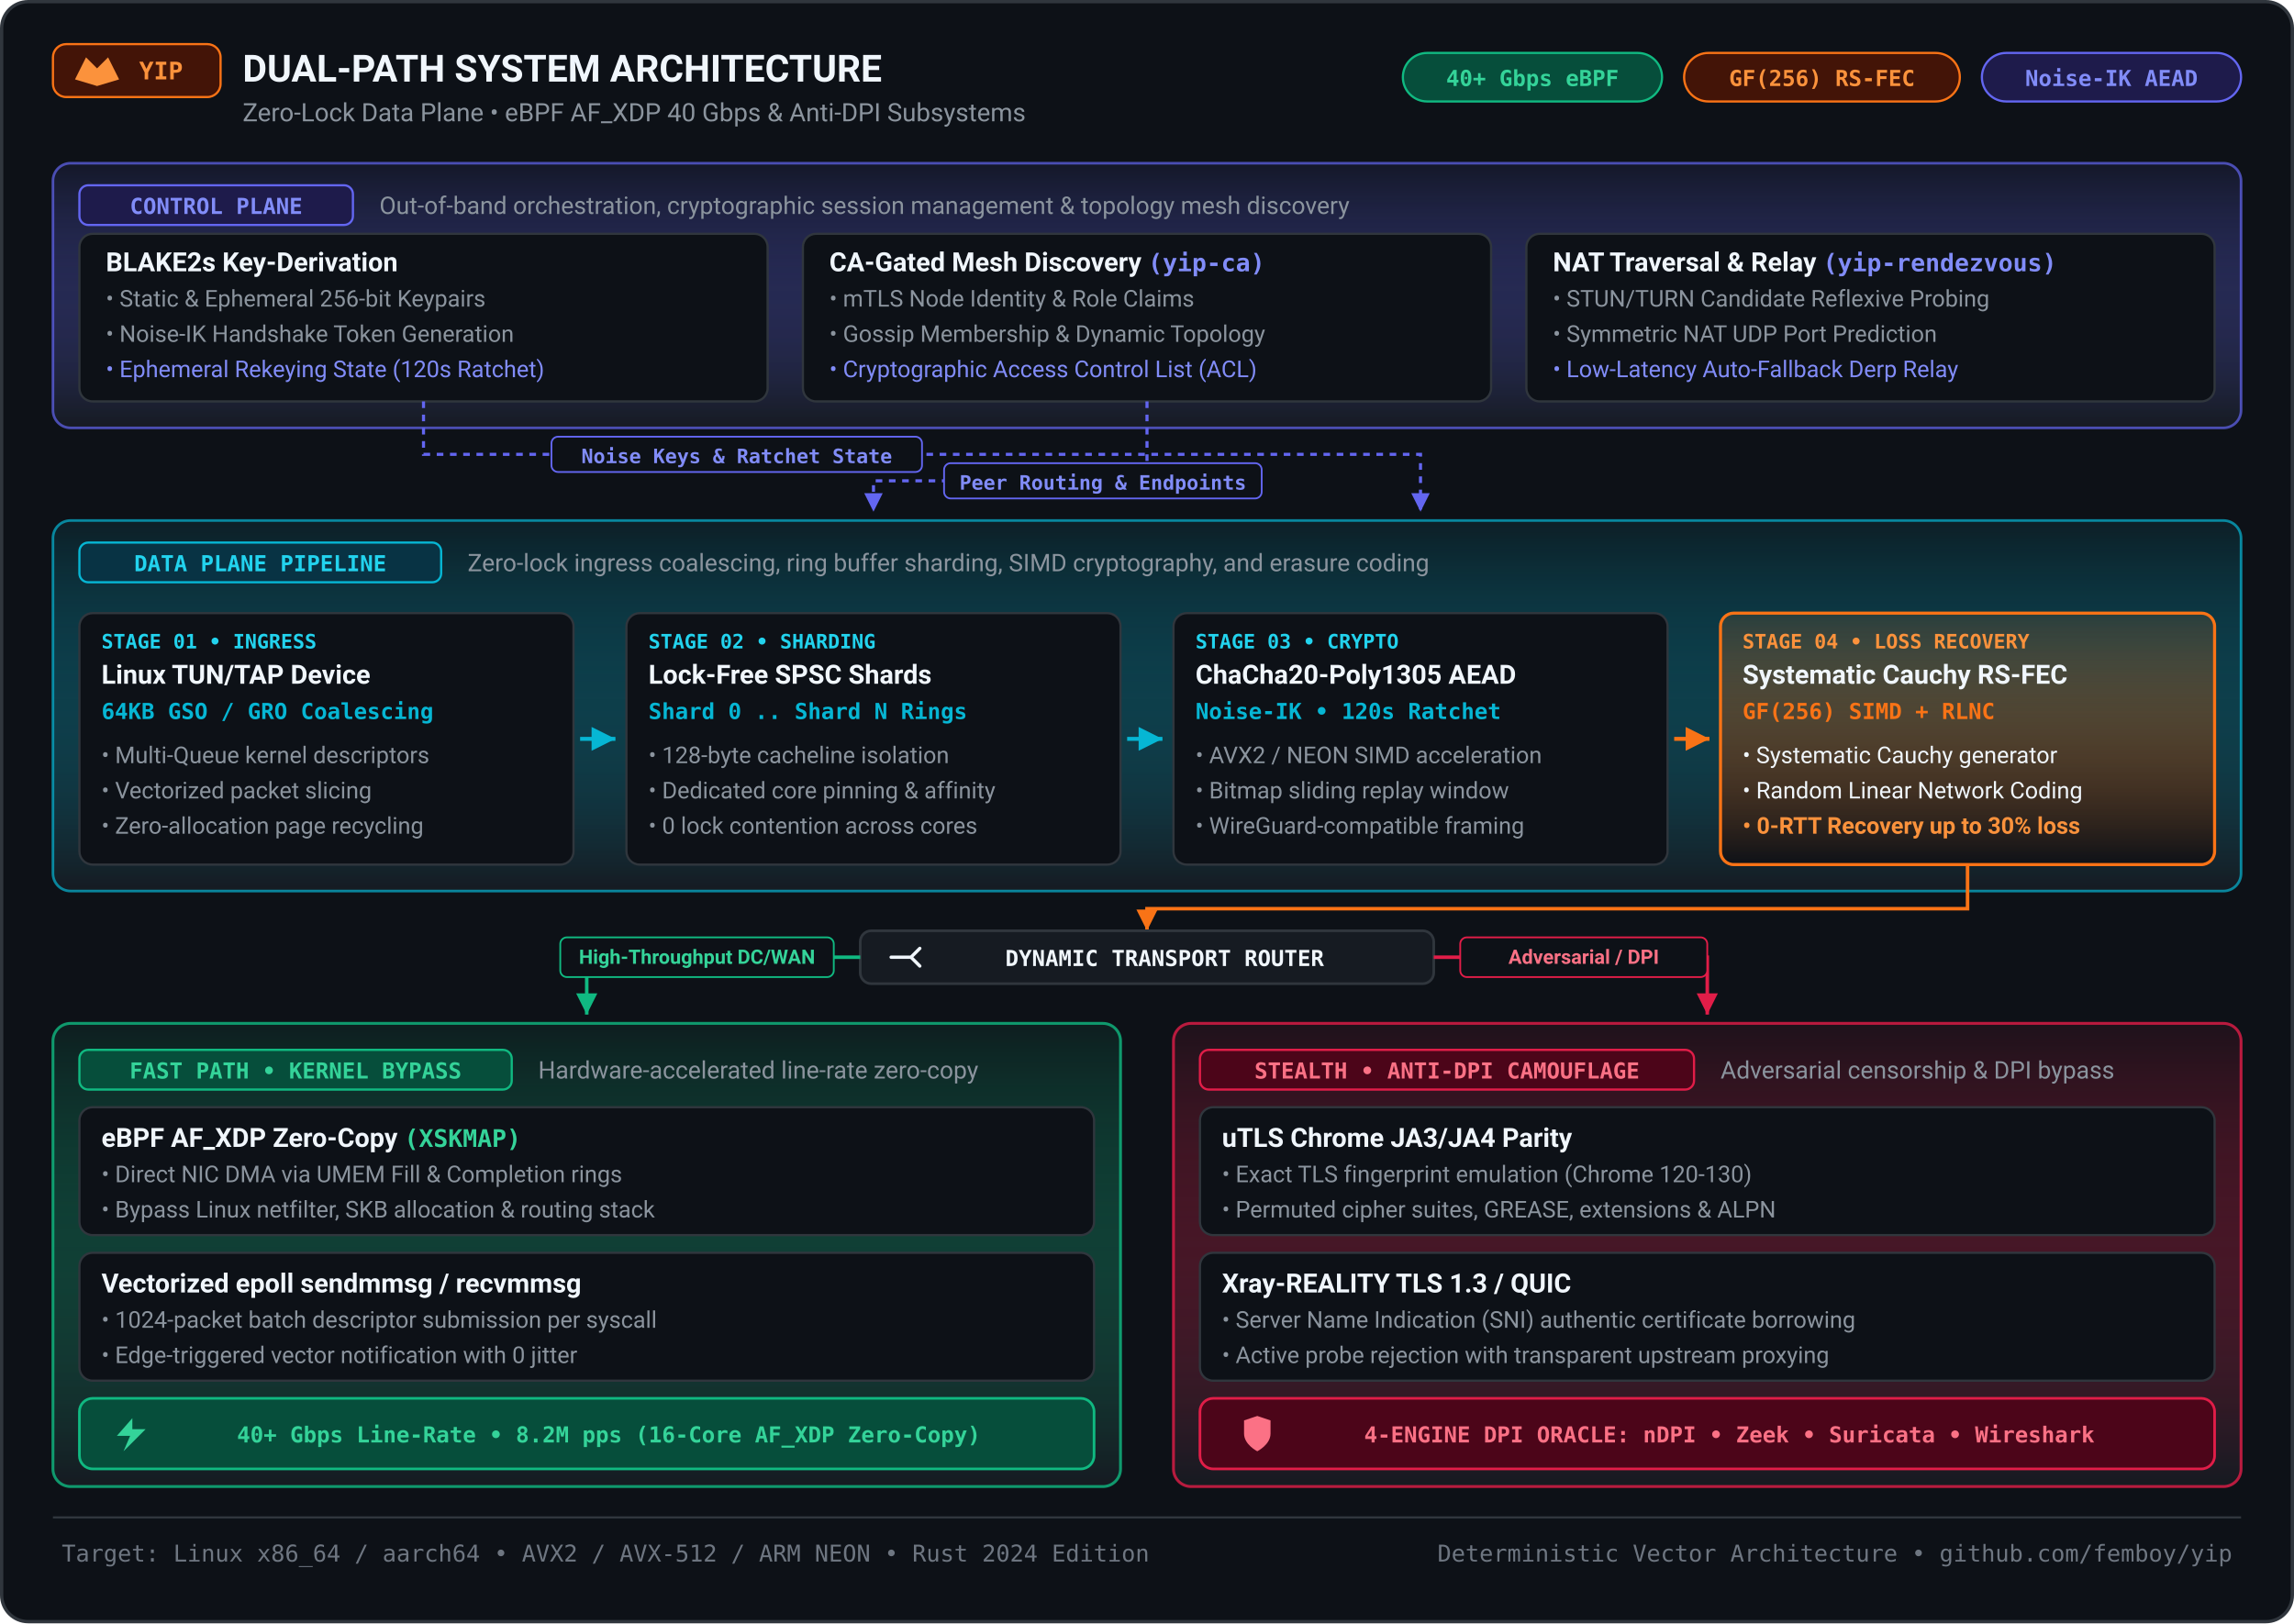
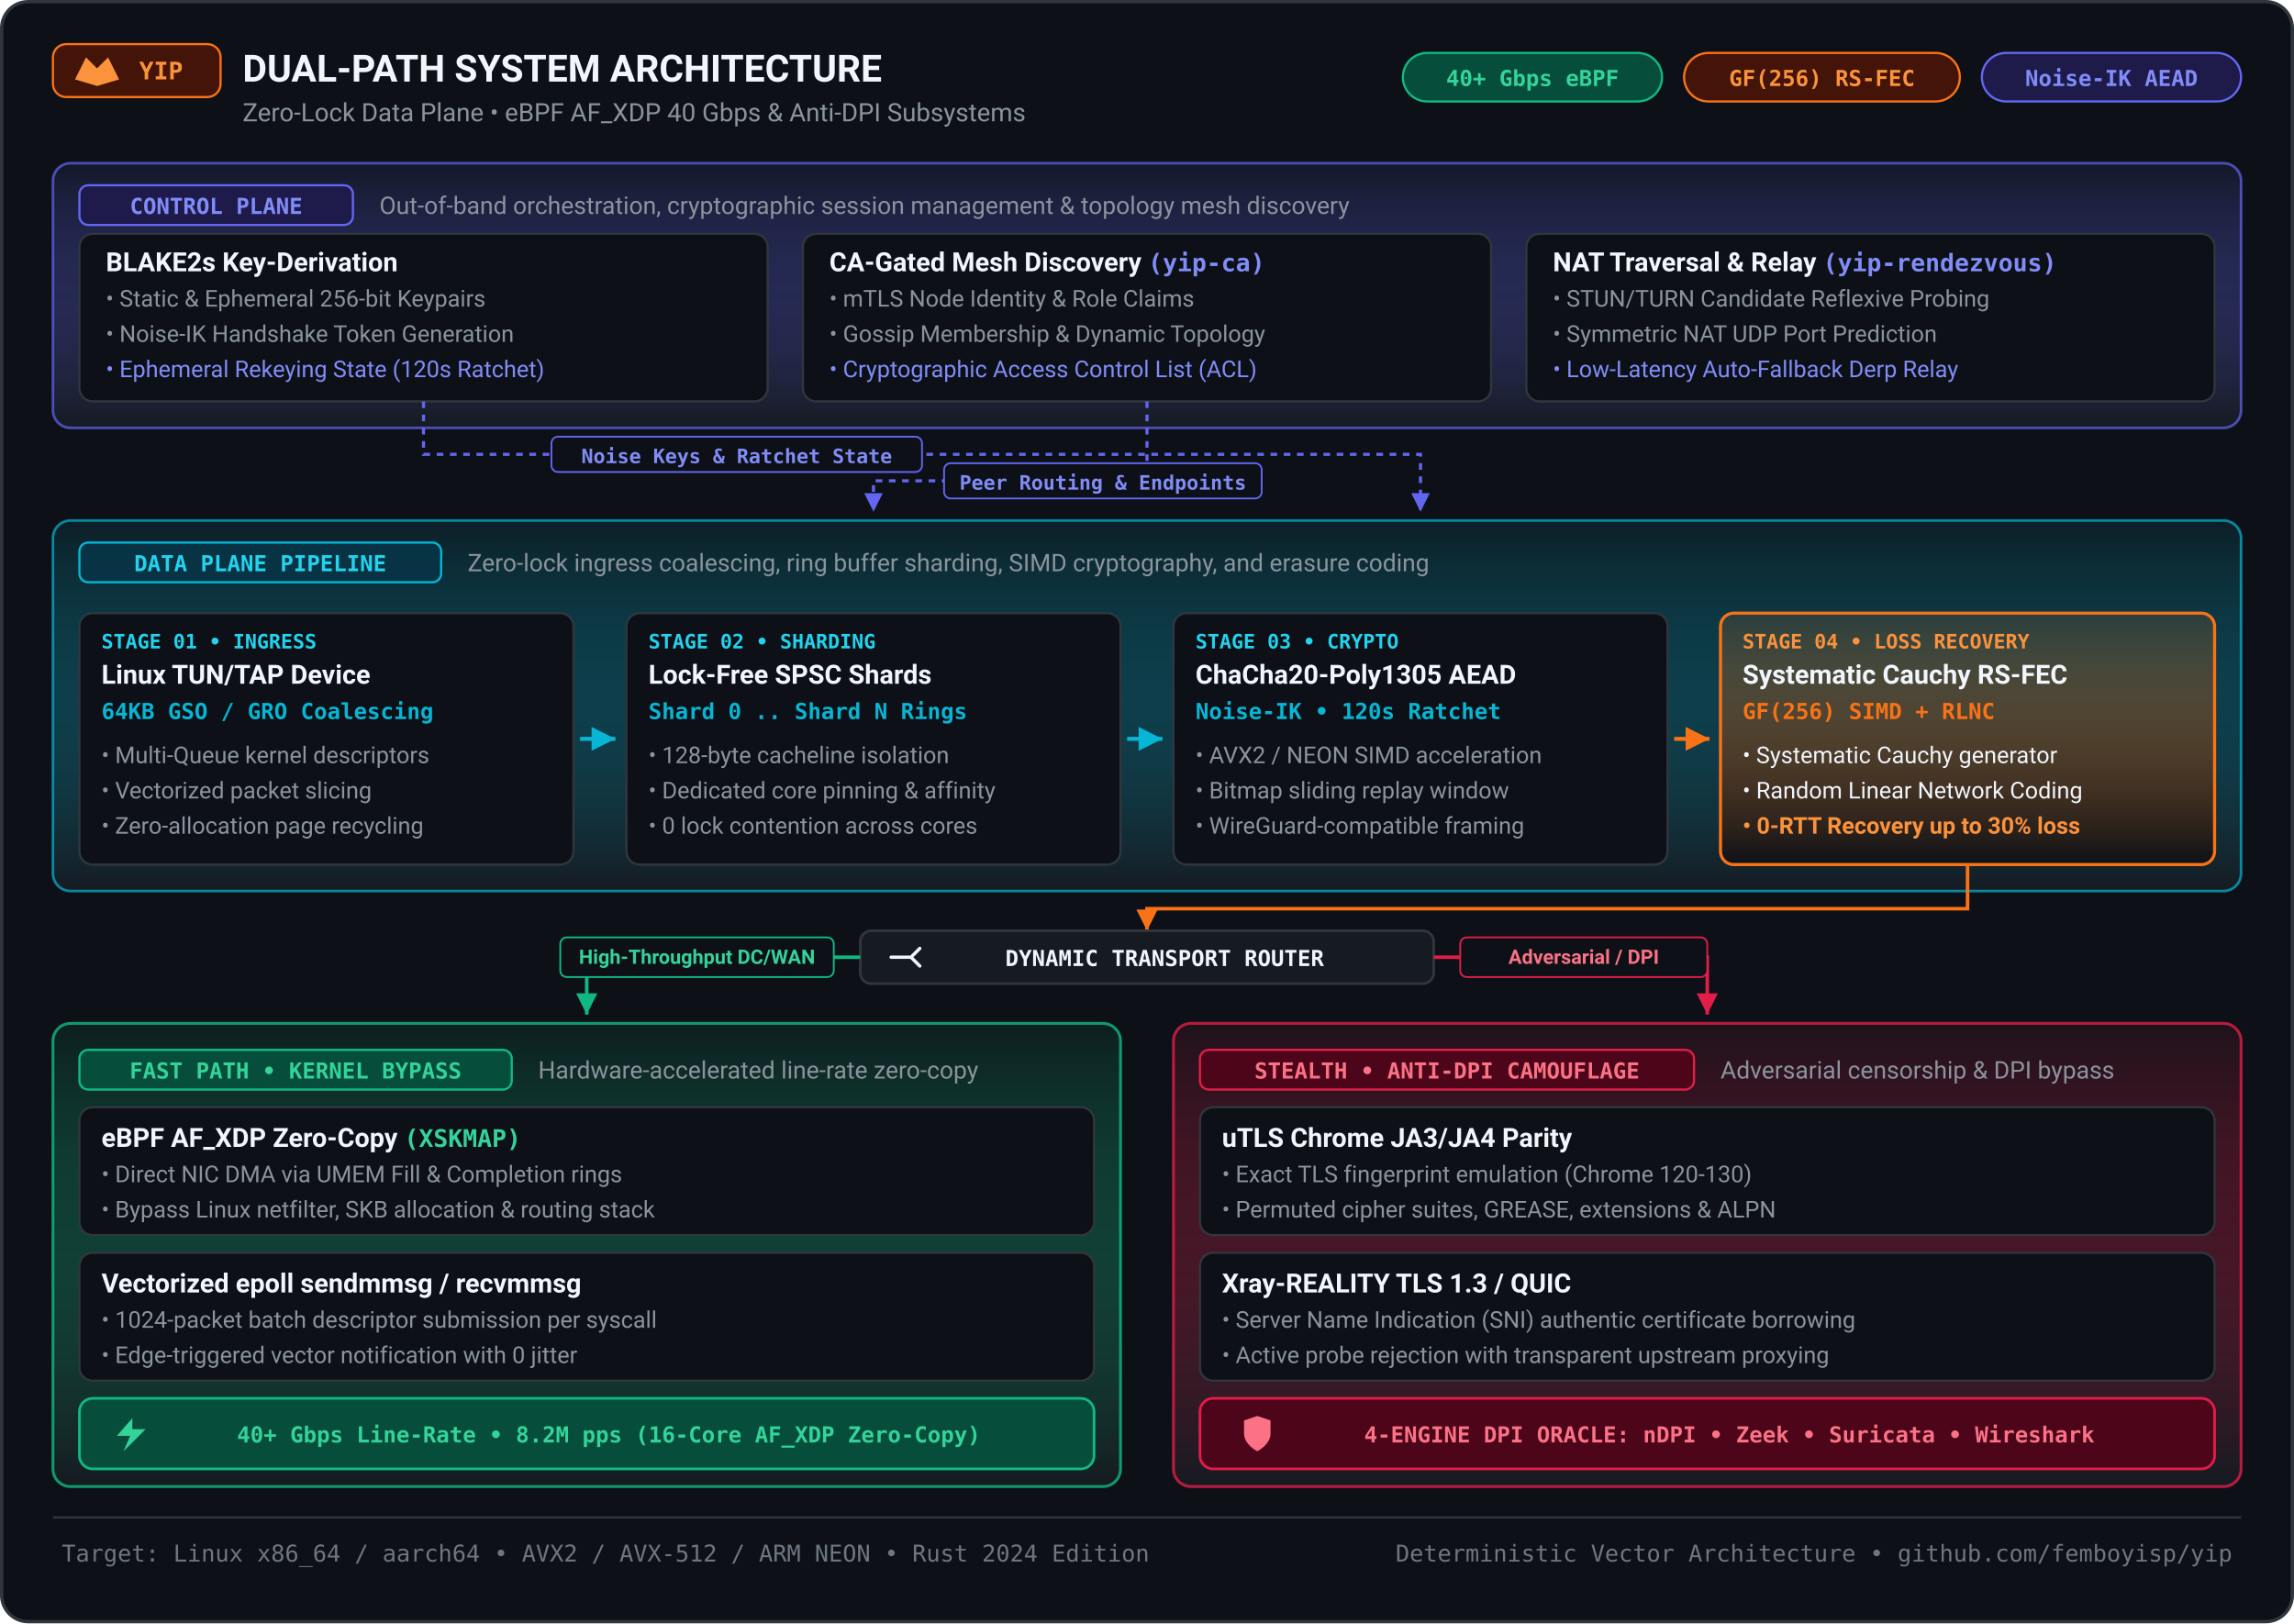
<svg xmlns="http://www.w3.org/2000/svg" viewBox="0 0 1040 736" width="1040" height="736">
  <defs>
    <marker id="arrow-ctrl" markerWidth="8" markerHeight="8" refX="6" refY="3" orient="auto">
      <path d="M0,0 L0,6 L6,3 z" fill="#6366f1" />
    </marker>
    <marker id="arrow-data" markerWidth="8" markerHeight="8" refX="6" refY="3" orient="auto">
      <path d="M0,0 L0,6 L6,3 z" fill="#06b6d4" />
    </marker>
    <marker id="arrow-fec" markerWidth="8" markerHeight="8" refX="6" refY="3" orient="auto">
      <path d="M0,0 L0,6 L6,3 z" fill="#f97316" />
    </marker>
    <marker id="arrow-fast" markerWidth="8" markerHeight="8" refX="6" refY="3" orient="auto">
      <path d="M0,0 L0,6 L6,3 z" fill="#10b981" />
    </marker>
    <marker id="arrow-stealth" markerWidth="8" markerHeight="8" refX="6" refY="3" orient="auto">
      <path d="M0,0 L0,6 L6,3 z" fill="#e11d48" />
    </marker>
    <marker id="arrow-dim" markerWidth="8" markerHeight="8" refX="6" refY="3" orient="auto">
      <path d="M0,0 L0,6 L6,3 z" fill="#6e7681" />
    </marker>
    <linearGradient id="grad-control-card" x1="0%" y1="0%" x2="0%" y2="100%">
      <stop offset="0%" stop-color="#6366f1" stop-opacity="0.08" />
      <stop offset="100%" stop-color="#161b22" stop-opacity="0.95" />
    </linearGradient>
    <linearGradient id="grad-data-card" x1="0%" y1="0%" x2="0%" y2="100%">
      <stop offset="0%" stop-color="#06b6d4" stop-opacity="0.08" />
      <stop offset="100%" stop-color="#161b22" stop-opacity="0.95" />
    </linearGradient>
    <linearGradient id="grad-fast-card" x1="0%" y1="0%" x2="0%" y2="100%">
      <stop offset="0%" stop-color="#10b981" stop-opacity="0.08" />
      <stop offset="100%" stop-color="#161b22" stop-opacity="0.95" />
    </linearGradient>
    <linearGradient id="grad-stealth-card" x1="0%" y1="0%" x2="0%" y2="100%">
      <stop offset="0%" stop-color="#e11d48" stop-opacity="0.08" />
      <stop offset="100%" stop-color="#161b22" stop-opacity="0.95" />
    </linearGradient>
    <linearGradient id="grad-fec-subcard" x1="0%" y1="0%" x2="0%" y2="100%">
      <stop offset="0%" stop-color="#f97316" stop-opacity="0.12" />
      <stop offset="100%" stop-color="#0d1117" stop-opacity="0.98" />
    </linearGradient>
  </defs>
  <rect x="0.75" y="0.75" width="1038.50" height="734.50" rx="12.00" fill="#0d1117" stroke="#30363d" stroke-width="1.50" />
  <g id="header">
    <rect x="24.00" y="20.00" width="76.00" height="24.00" rx="6.00" fill="#431407" stroke="#f97316" stroke-width="1.00" />
    <polygon points="34.00,36.00 39.00,26.00 44.00,31.00 49.00,26.00 54.00,36.00 44.00,39.00" fill="#fb923c" />
    <text x="73.00" y="36.00" font-family="ui-monospace, SFMono-Regular, Menlo, monospace" font-size="11" font-weight="700" fill="#fb923c" text-anchor="middle">YIP</text>
    <text x="110.00" y="37.00" font-family="ui-sans-serif, -apple-system, BlinkMacSystemFont, 'Segoe UI', Roboto, sans-serif" font-size="17" font-weight="700" fill="#f0f6fc">DUAL-PATH SYSTEM ARCHITECTURE</text>
    <text x="110.00" y="55.00" font-family="ui-sans-serif, -apple-system, BlinkMacSystemFont, 'Segoe UI', Roboto, sans-serif" font-size="11.5" fill="#8b949e">Zero-Lock Data Plane • eBPF AF_XDP 40 Gbps &amp; Anti-DPI Subsystems</text>
    <rect x="898.50" y="24.00" width="117.50" height="22.00" rx="11.00" fill="#1e1b4b" stroke="#6366f1" stroke-width="1.00" />
    <text x="957.25" y="39.00" font-family="ui-monospace, SFMono-Regular, Menlo, monospace" font-size="10" font-weight="600" fill="#818cf8" text-anchor="middle">Noise-IK AEAD</text>
    <rect x="763.50" y="24.00" width="125.00" height="22.00" rx="11.00" fill="#431407" stroke="#f97316" stroke-width="1.00" />
    <text x="826.00" y="39.00" font-family="ui-monospace, SFMono-Regular, Menlo, monospace" font-size="10" font-weight="600" fill="#fb923c" text-anchor="middle">GF(256) RS-FEC</text>
    <rect x="636.00" y="24.00" width="117.50" height="22.00" rx="11.00" fill="#064e3b" stroke="#10b981" stroke-width="1.00" />
    <text x="694.75" y="39.00" font-family="ui-monospace, SFMono-Regular, Menlo, monospace" font-size="10" font-weight="600" fill="#34d399" text-anchor="middle">40+ Gbps eBPF</text>
  </g>
  <g id="control-plane">
    <rect x="24.00" y="74.00" width="992.00" height="120.00" rx="8.00" fill="url(#grad-control-card)" stroke="#6366f1" stroke-width="1.20" stroke-opacity="0.70" />
    <rect x="36.00" y="84.00" width="124.00" height="18.00" rx="4.00" fill="#1e1b4b" stroke="#6366f1" stroke-width="1.00" />
    <text x="98.00" y="97.00" font-family="ui-monospace, SFMono-Regular, Menlo, monospace" font-size="10" font-weight="700" fill="#818cf8" text-anchor="middle">CONTROL PLANE</text>
    <text x="172.00" y="97.00" font-family="ui-sans-serif, -apple-system, BlinkMacSystemFont, 'Segoe UI', Roboto, sans-serif" font-size="11" fill="#8b949e">Out-of-band orchestration, cryptographic session management &amp; topology mesh discovery</text>
    <rect x="36.00" y="106.00" width="312.00" height="76.00" rx="6.00" fill="#0d1117" stroke="#30363d" stroke-width="1.00" />
    <text x="48.00" y="123.00" font-family="ui-sans-serif, -apple-system, BlinkMacSystemFont, 'Segoe UI', Roboto, sans-serif" font-size="12" font-weight="700" fill="#f0f6fc">BLAKE2s Key-Derivation</text>
    <text x="48.00" y="139.00" font-family="ui-sans-serif, -apple-system, BlinkMacSystemFont, 'Segoe UI', Roboto, sans-serif" font-size="10.5" fill="#8b949e">• Static &amp; Ephemeral 256-bit Keypairs</text>
    <text x="48.00" y="155.00" font-family="ui-sans-serif, -apple-system, BlinkMacSystemFont, 'Segoe UI', Roboto, sans-serif" font-size="10.5" fill="#8b949e">• Noise-IK Handshake Token Generation</text>
    <text x="48.00" y="171.00" font-family="ui-sans-serif, -apple-system, BlinkMacSystemFont, 'Segoe UI', Roboto, sans-serif" font-size="10.5" fill="#818cf8">• Ephemeral Rekeying State (120s Ratchet)</text>
    <rect x="364.00" y="106.00" width="312.00" height="76.00" rx="6.00" fill="#0d1117" stroke="#30363d" stroke-width="1.00" />
    <text x="376.00" y="123.00" font-family="ui-sans-serif, -apple-system, BlinkMacSystemFont, 'Segoe UI', Roboto, sans-serif" font-size="12" font-weight="700" fill="#f0f6fc">CA-Gated Mesh Discovery <tspan fill="#818cf8" font-family="ui-monospace, SFMono-Regular, Menlo, monospace" font-size="11">(yip-ca)</tspan>
    </text>
    <text x="376.00" y="139.00" font-family="ui-sans-serif, -apple-system, BlinkMacSystemFont, 'Segoe UI', Roboto, sans-serif" font-size="10.5" fill="#8b949e">• mTLS Node Identity &amp; Role Claims</text>
    <text x="376.00" y="155.00" font-family="ui-sans-serif, -apple-system, BlinkMacSystemFont, 'Segoe UI', Roboto, sans-serif" font-size="10.5" fill="#8b949e">• Gossip Membership &amp; Dynamic Topology</text>
    <text x="376.00" y="171.00" font-family="ui-sans-serif, -apple-system, BlinkMacSystemFont, 'Segoe UI', Roboto, sans-serif" font-size="10.5" fill="#818cf8">• Cryptographic Access Control List (ACL)</text>
    <rect x="692.00" y="106.00" width="312.00" height="76.00" rx="6.00" fill="#0d1117" stroke="#30363d" stroke-width="1.00" />
    <text x="704.00" y="123.00" font-family="ui-sans-serif, -apple-system, BlinkMacSystemFont, 'Segoe UI', Roboto, sans-serif" font-size="12" font-weight="700" fill="#f0f6fc">NAT Traversal &amp; Relay <tspan fill="#818cf8" font-family="ui-monospace, SFMono-Regular, Menlo, monospace" font-size="11">(yip-rendezvous)</tspan>
    </text>
    <text x="704.00" y="139.00" font-family="ui-sans-serif, -apple-system, BlinkMacSystemFont, 'Segoe UI', Roboto, sans-serif" font-size="10.5" fill="#8b949e">• STUN/TURN Candidate Reflexive Probing</text>
    <text x="704.00" y="155.00" font-family="ui-sans-serif, -apple-system, BlinkMacSystemFont, 'Segoe UI', Roboto, sans-serif" font-size="10.5" fill="#8b949e">• Symmetric NAT UDP Port Prediction</text>
    <text x="704.00" y="171.00" font-family="ui-sans-serif, -apple-system, BlinkMacSystemFont, 'Segoe UI', Roboto, sans-serif" font-size="10.5" fill="#818cf8">• Low-Latency Auto-Fallback Derp Relay</text>
  </g>
  <g id="connectors-control-to-data">
    <path d="M 192.00 182.00 L 192.00 206.00 L 644.00 206.00 L 644.00 232.00" fill="none" stroke="#6366f1" stroke-width="1.40" stroke-dasharray="3,3" marker-end="url(#arrow-ctrl)" />
    <rect x="250.00" y="198.00" width="168.00" height="16.00" rx="3.00" fill="#0d1117" stroke="#6366f1" stroke-width="0.80" />
    <text x="334.00" y="210.00" font-family="ui-monospace, SFMono-Regular, Menlo, monospace" font-size="9" font-weight="600" fill="#818cf8" text-anchor="middle">Noise Keys &amp; Ratchet State</text>
    <path d="M 520.00 182.00 L 520.00 218.00 L 396.00 218.00 L 396.00 232.00" fill="none" stroke="#6366f1" stroke-width="1.40" stroke-dasharray="3,3" marker-end="url(#arrow-ctrl)" />
    <rect x="428.00" y="210.00" width="144.00" height="16.00" rx="3.00" fill="#0d1117" stroke="#6366f1" stroke-width="0.80" />
    <text x="500.00" y="222.00" font-family="ui-monospace, SFMono-Regular, Menlo, monospace" font-size="9" font-weight="600" fill="#818cf8" text-anchor="middle">Peer Routing &amp; Endpoints</text>
  </g>
  <g id="data-plane">
    <rect x="24.00" y="236.00" width="992.00" height="168.00" rx="8.00" fill="url(#grad-data-card)" stroke="#06b6d4" stroke-width="1.20" stroke-opacity="0.70" />
    <rect x="36.00" y="246.00" width="164.00" height="18.00" rx="4.00" fill="#083344" stroke="#06b6d4" stroke-width="1.00" />
    <text x="118.00" y="259.00" font-family="ui-monospace, SFMono-Regular, Menlo, monospace" font-size="10" font-weight="700" fill="#22d3ee" text-anchor="middle">DATA PLANE PIPELINE</text>
    <text x="212.00" y="259.00" font-family="ui-sans-serif, -apple-system, BlinkMacSystemFont, 'Segoe UI', Roboto, sans-serif" font-size="11" fill="#8b949e">Zero-lock ingress coalescing, ring buffer sharding, SIMD cryptography, and erasure coding</text>
    <rect x="36.00" y="278.00" width="224.00" height="114.00" rx="6.00" fill="#0d1117" stroke="#30363d" stroke-width="1.00" />
    <text x="46.00" y="294.00" font-family="ui-monospace, SFMono-Regular, Menlo, monospace" font-size="9" font-weight="700" fill="#22d3ee">STAGE 01 • INGRESS</text>
    <text x="46.00" y="310.00" font-family="ui-sans-serif, -apple-system, BlinkMacSystemFont, 'Segoe UI', Roboto, sans-serif" font-size="12" font-weight="700" fill="#f0f6fc">Linux TUN/TAP Device</text>
    <text x="46.00" y="326.00" font-family="ui-monospace, SFMono-Regular, Menlo, monospace" font-size="10" font-weight="600" fill="#06b6d4">64KB GSO / GRO Coalescing</text>
    <text x="46.00" y="346.00" font-family="ui-sans-serif, -apple-system, BlinkMacSystemFont, 'Segoe UI', Roboto, sans-serif" font-size="10.5" fill="#8b949e">• Multi-Queue kernel descriptors</text>
    <text x="46.00" y="362.00" font-family="ui-sans-serif, -apple-system, BlinkMacSystemFont, 'Segoe UI', Roboto, sans-serif" font-size="10.5" fill="#8b949e">• Vectorized packet slicing</text>
    <text x="46.00" y="378.00" font-family="ui-sans-serif, -apple-system, BlinkMacSystemFont, 'Segoe UI', Roboto, sans-serif" font-size="10.5" fill="#8b949e">• Zero-allocation page recycling</text>
    <line x1="263.00" y1="335.00" x2="279.00" y2="335.00" stroke="#06b6d4" stroke-width="1.80" marker-end="url(#arrow-data)" />
    <rect x="284.00" y="278.00" width="224.00" height="114.00" rx="6.00" fill="#0d1117" stroke="#30363d" stroke-width="1.00" />
    <text x="294.00" y="294.00" font-family="ui-monospace, SFMono-Regular, Menlo, monospace" font-size="9" font-weight="700" fill="#22d3ee">STAGE 02 • SHARDING</text>
    <text x="294.00" y="310.00" font-family="ui-sans-serif, -apple-system, BlinkMacSystemFont, 'Segoe UI', Roboto, sans-serif" font-size="12" font-weight="700" fill="#f0f6fc">Lock-Free SPSC Shards</text>
    <text x="294.00" y="326.00" font-family="ui-monospace, SFMono-Regular, Menlo, monospace" font-size="10" font-weight="600" fill="#06b6d4">Shard 0 .. Shard N Rings</text>
    <text x="294.00" y="346.00" font-family="ui-sans-serif, -apple-system, BlinkMacSystemFont, 'Segoe UI', Roboto, sans-serif" font-size="10.5" fill="#8b949e">• 128-byte cacheline isolation</text>
    <text x="294.00" y="362.00" font-family="ui-sans-serif, -apple-system, BlinkMacSystemFont, 'Segoe UI', Roboto, sans-serif" font-size="10.5" fill="#8b949e">• Dedicated core pinning &amp; affinity</text>
    <text x="294.00" y="378.00" font-family="ui-sans-serif, -apple-system, BlinkMacSystemFont, 'Segoe UI', Roboto, sans-serif" font-size="10.5" fill="#8b949e">• 0 lock contention across cores</text>
    <line x1="511.00" y1="335.00" x2="527.00" y2="335.00" stroke="#06b6d4" stroke-width="1.80" marker-end="url(#arrow-data)" />
    <rect x="532.00" y="278.00" width="224.00" height="114.00" rx="6.00" fill="#0d1117" stroke="#30363d" stroke-width="1.00" />
    <text x="542.00" y="294.00" font-family="ui-monospace, SFMono-Regular, Menlo, monospace" font-size="9" font-weight="700" fill="#22d3ee">STAGE 03 • CRYPTO</text>
    <text x="542.00" y="310.00" font-family="ui-sans-serif, -apple-system, BlinkMacSystemFont, 'Segoe UI', Roboto, sans-serif" font-size="12" font-weight="700" fill="#f0f6fc">ChaCha20-Poly1305 AEAD</text>
    <text x="542.00" y="326.00" font-family="ui-monospace, SFMono-Regular, Menlo, monospace" font-size="10" font-weight="600" fill="#06b6d4">Noise-IK • 120s Ratchet</text>
    <text x="542.00" y="346.00" font-family="ui-sans-serif, -apple-system, BlinkMacSystemFont, 'Segoe UI', Roboto, sans-serif" font-size="10.5" fill="#8b949e">• AVX2 / NEON SIMD acceleration</text>
    <text x="542.00" y="362.00" font-family="ui-sans-serif, -apple-system, BlinkMacSystemFont, 'Segoe UI', Roboto, sans-serif" font-size="10.5" fill="#8b949e">• Bitmap sliding replay window</text>
    <text x="542.00" y="378.00" font-family="ui-sans-serif, -apple-system, BlinkMacSystemFont, 'Segoe UI', Roboto, sans-serif" font-size="10.5" fill="#8b949e">• WireGuard-compatible framing</text>
    <line x1="759.00" y1="335.00" x2="775.00" y2="335.00" stroke="#f97316" stroke-width="1.80" marker-end="url(#arrow-fec)" />
    <rect x="780.00" y="278.00" width="224.00" height="114.00" rx="6.00" fill="url(#grad-fec-subcard)" stroke="#f97316" stroke-width="1.40" />
    <text x="790.00" y="294.00" font-family="ui-monospace, SFMono-Regular, Menlo, monospace" font-size="9" font-weight="700" fill="#fb923c">STAGE 04 • LOSS RECOVERY</text>
    <text x="790.00" y="310.00" font-family="ui-sans-serif, -apple-system, BlinkMacSystemFont, 'Segoe UI', Roboto, sans-serif" font-size="12" font-weight="700" fill="#f0f6fc">Systematic Cauchy RS-FEC</text>
    <text x="790.00" y="326.00" font-family="ui-monospace, SFMono-Regular, Menlo, monospace" font-size="10" font-weight="600" fill="#f97316">GF(256) SIMD + RLNC</text>
    <text x="790.00" y="346.00" font-family="ui-sans-serif, -apple-system, BlinkMacSystemFont, 'Segoe UI', Roboto, sans-serif" font-size="10.5" fill="#f0f6fc">• Systematic Cauchy generator</text>
    <text x="790.00" y="362.00" font-family="ui-sans-serif, -apple-system, BlinkMacSystemFont, 'Segoe UI', Roboto, sans-serif" font-size="10.5" fill="#f0f6fc">• Random Linear Network Coding</text>
    <text x="790.00" y="378.00" font-family="ui-sans-serif, -apple-system, BlinkMacSystemFont, 'Segoe UI', Roboto, sans-serif" font-size="10.5" font-weight="600" fill="#fb923c">• 0-RTT Recovery up to 30% loss</text>
  </g>
  <g id="dual-path-dispatch">
    <path d="M 892.00 392.00 L 892.00 412.00 L 520.00 412.00 L 520.00 422.00" fill="none" stroke="#f97316" stroke-width="1.60" marker-end="url(#arrow-fec)" />
    <rect x="390.00" y="422.00" width="260.00" height="24.00" rx="5.00" fill="#161b22" stroke="#30363d" stroke-width="1.20" />
    <path d="M 404.00,434.00 L 413.00,434.00 M 413.00,434.00 L 417.00,430.00 M 413.00,434.00 L 417.00,438.00" fill="none" stroke="#f0f6fc" stroke-width="1.50" stroke-linecap="round" />
    <text x="528.00" y="438.00" font-family="ui-monospace, SFMono-Regular, Menlo, monospace" font-size="10" font-weight="700" fill="#f0f6fc" text-anchor="middle">DYNAMIC TRANSPORT ROUTER</text>
    <path d="M 390.00 434.00 L 266.00 434.00 L 266.00 460.00" fill="none" stroke="#10b981" stroke-width="1.60" marker-end="url(#arrow-fast)" />
    <rect x="254.00" y="425.00" width="124.00" height="18.00" rx="3.00" fill="#0d1117" stroke="#10b981" stroke-width="0.80" />
    <text x="316.00" y="437.00" font-family="ui-sans-serif, -apple-system, BlinkMacSystemFont, 'Segoe UI', Roboto, sans-serif" font-size="9" font-weight="600" fill="#34d399" text-anchor="middle">High-Throughput DC/WAN</text>
    <path d="M 650.00 434.00 L 774.00 434.00 L 774.00 460.00" fill="none" stroke="#e11d48" stroke-width="1.60" marker-end="url(#arrow-stealth)" />
    <rect x="662.00" y="425.00" width="112.00" height="18.00" rx="3.00" fill="#0d1117" stroke="#e11d48" stroke-width="0.80" />
    <text x="718.00" y="437.00" font-family="ui-sans-serif, -apple-system, BlinkMacSystemFont, 'Segoe UI', Roboto, sans-serif" font-size="9" font-weight="600" fill="#fb7185" text-anchor="middle">Adversarial / DPI</text>
  </g>
  <g id="fast-path">
    <rect x="24.00" y="464.00" width="484.00" height="210.00" rx="8.00" fill="url(#grad-fast-card)" stroke="#10b981" stroke-width="1.30" stroke-opacity="0.80" />
    <rect x="36.00" y="476.00" width="196.00" height="18.00" rx="4.00" fill="#064e3b" stroke="#10b981" stroke-width="1.00" />
    <text x="134.00" y="489.00" font-family="ui-monospace, SFMono-Regular, Menlo, monospace" font-size="10" font-weight="700" fill="#34d399" text-anchor="middle">FAST PATH • KERNEL BYPASS</text>
    <text x="244.00" y="489.00" font-family="ui-sans-serif, -apple-system, BlinkMacSystemFont, 'Segoe UI', Roboto, sans-serif" font-size="11" fill="#8b949e">Hardware-accelerated line-rate zero-copy</text>
    <rect x="36.00" y="502.00" width="460.00" height="58.00" rx="6.00" fill="#0d1117" stroke="#30363d" stroke-width="1.00" />
    <text x="46.00" y="520.00" font-family="ui-sans-serif, -apple-system, BlinkMacSystemFont, 'Segoe UI', Roboto, sans-serif" font-size="12" font-weight="700" fill="#f0f6fc">eBPF AF_XDP Zero-Copy <tspan fill="#34d399" font-family="ui-monospace, SFMono-Regular, Menlo, monospace" font-size="11">(XSKMAP)</tspan>
    </text>
    <text x="46.00" y="536.00" font-family="ui-sans-serif, -apple-system, BlinkMacSystemFont, 'Segoe UI', Roboto, sans-serif" font-size="10.5" fill="#8b949e">• Direct NIC DMA via UMEM Fill &amp; Completion rings</text>
    <text x="46.00" y="552.00" font-family="ui-sans-serif, -apple-system, BlinkMacSystemFont, 'Segoe UI', Roboto, sans-serif" font-size="10.5" fill="#8b949e">• Bypass Linux netfilter, SKB allocation &amp; routing stack</text>
    <rect x="36.00" y="568.00" width="460.00" height="58.00" rx="6.00" fill="#0d1117" stroke="#30363d" stroke-width="1.00" />
    <text x="46.00" y="586.00" font-family="ui-sans-serif, -apple-system, BlinkMacSystemFont, 'Segoe UI', Roboto, sans-serif" font-size="12" font-weight="700" fill="#f0f6fc">Vectorized epoll sendmmsg / recvmmsg</text>
    <text x="46.00" y="602.00" font-family="ui-sans-serif, -apple-system, BlinkMacSystemFont, 'Segoe UI', Roboto, sans-serif" font-size="10.5" fill="#8b949e">• 1024-packet batch descriptor submission per syscall</text>
    <text x="46.00" y="618.00" font-family="ui-sans-serif, -apple-system, BlinkMacSystemFont, 'Segoe UI', Roboto, sans-serif" font-size="10.5" fill="#8b949e">• Edge-triggered vector notification with 0 jitter</text>
    <rect x="36.00" y="634.00" width="460.00" height="32.00" rx="6.00" fill="#064e3b" stroke="#10b981" stroke-width="1.20" />
    <polygon points="60.00,643.00 53.00,651.00 59.00,651.00 56.00,658.00 66.00,648.00 60.00,648.00" fill="#34d399" />
    <text x="276.00" y="654.00" font-family="ui-monospace, SFMono-Regular, Menlo, monospace" font-size="10" font-weight="700" fill="#34d399" text-anchor="middle">40+ Gbps Line-Rate • 8.2M pps (16-Core AF_XDP Zero-Copy)</text>
  </g>
  <g id="stealth-path">
    <rect x="532.00" y="464.00" width="484.00" height="210.00" rx="8.00" fill="url(#grad-stealth-card)" stroke="#e11d48" stroke-width="1.30" stroke-opacity="0.80" />
    <rect x="544.00" y="476.00" width="224.00" height="18.00" rx="4.00" fill="#4c0519" stroke="#e11d48" stroke-width="1.00" />
    <text x="656.00" y="489.00" font-family="ui-monospace, SFMono-Regular, Menlo, monospace" font-size="10" font-weight="700" fill="#fb7185" text-anchor="middle">STEALTH • ANTI-DPI CAMOUFLAGE</text>
    <text x="780.00" y="489.00" font-family="ui-sans-serif, -apple-system, BlinkMacSystemFont, 'Segoe UI', Roboto, sans-serif" font-size="11" fill="#8b949e">Adversarial censorship &amp; DPI bypass</text>
    <rect x="544.00" y="502.00" width="460.00" height="58.00" rx="6.00" fill="#0d1117" stroke="#30363d" stroke-width="1.00" />
    <text x="554.00" y="520.00" font-family="ui-sans-serif, -apple-system, BlinkMacSystemFont, 'Segoe UI', Roboto, sans-serif" font-size="12" font-weight="700" fill="#f0f6fc">uTLS Chrome JA3/JA4 Parity</text>
    <text x="554.00" y="536.00" font-family="ui-sans-serif, -apple-system, BlinkMacSystemFont, 'Segoe UI', Roboto, sans-serif" font-size="10.5" fill="#8b949e">• Exact TLS fingerprint emulation (Chrome 120-130)</text>
    <text x="554.00" y="552.00" font-family="ui-sans-serif, -apple-system, BlinkMacSystemFont, 'Segoe UI', Roboto, sans-serif" font-size="10.5" fill="#8b949e">• Permuted cipher suites, GREASE, extensions &amp; ALPN</text>
    <rect x="544.00" y="568.00" width="460.00" height="58.00" rx="6.00" fill="#0d1117" stroke="#30363d" stroke-width="1.00" />
    <text x="554.00" y="586.00" font-family="ui-sans-serif, -apple-system, BlinkMacSystemFont, 'Segoe UI', Roboto, sans-serif" font-size="12" font-weight="700" fill="#f0f6fc">Xray-REALITY TLS 1.3 / QUIC</text>
    <text x="554.00" y="602.00" font-family="ui-sans-serif, -apple-system, BlinkMacSystemFont, 'Segoe UI', Roboto, sans-serif" font-size="10.5" fill="#8b949e">• Server Name Indication (SNI) authentic certificate borrowing</text>
    <text x="554.00" y="618.00" font-family="ui-sans-serif, -apple-system, BlinkMacSystemFont, 'Segoe UI', Roboto, sans-serif" font-size="10.5" fill="#8b949e">• Active probe rejection with transparent upstream proxying</text>
    <rect x="544.00" y="634.00" width="460.00" height="32.00" rx="6.00" fill="#4c0519" stroke="#e11d48" stroke-width="1.20" />
    <path d="M 564.00,644.00 L 570.00,642.00 L 576.00,644.00 L 576.00,650.00 C 576.00,655.00 570.00,658.00 570.00,658.00 C 570.00,658.00 564.00,655.00 564.00,650.00 Z" fill="#fb7185" />
    <text x="784.00" y="654.00" font-family="ui-monospace, SFMono-Regular, Menlo, monospace" font-size="10" font-weight="700" fill="#fb7185" text-anchor="middle">4-ENGINE DPI ORACLE: nDPI • Zeek • Suricata • Wireshark</text>
  </g>
  <g id="footer">
    <line x1="24.00" y1="688.00" x2="1016.00" y2="688.00" stroke="#30363d" stroke-width="1.00" />
    <text x="28.00" y="708.00" font-family="ui-monospace, SFMono-Regular, Menlo, monospace" font-size="10.5" fill="#6e7681">Target: Linux x86_64 / aarch64 • AVX2 / AVX-512 / ARM NEON • Rust 2024 Edition</text>
-     <text x="1012.00" y="708.00" font-family="ui-monospace, SFMono-Regular, Menlo, monospace" font-size="10.5" fill="#6e7681" text-anchor="end">Deterministic Vector Architecture • github.com/femboy/yip</text>
+     <text x="1012.00" y="708.00" font-family="ui-monospace, SFMono-Regular, Menlo, monospace" font-size="10.5" fill="#6e7681" text-anchor="end">Deterministic Vector Architecture • github.com/femboyisp/yip</text>
  </g>
</svg>
